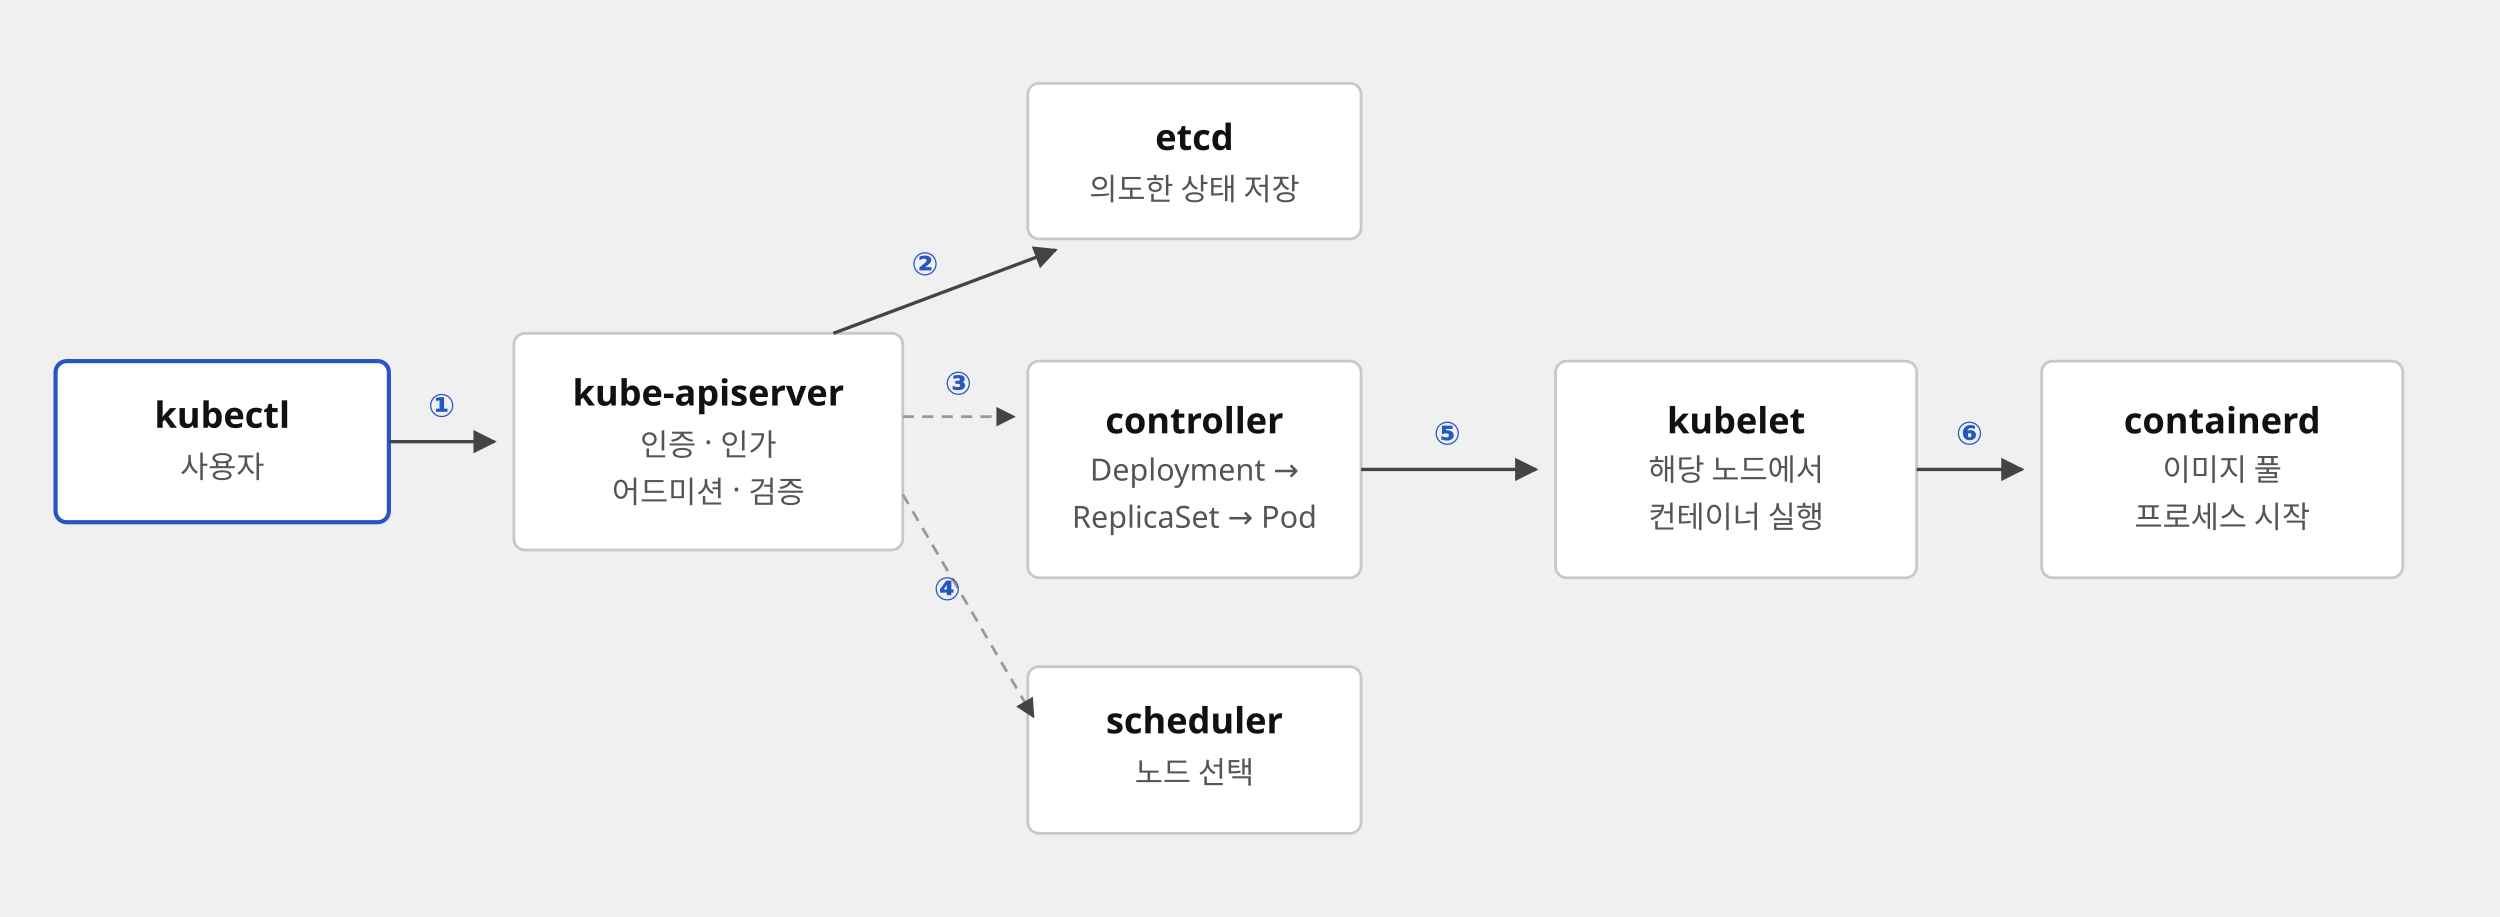
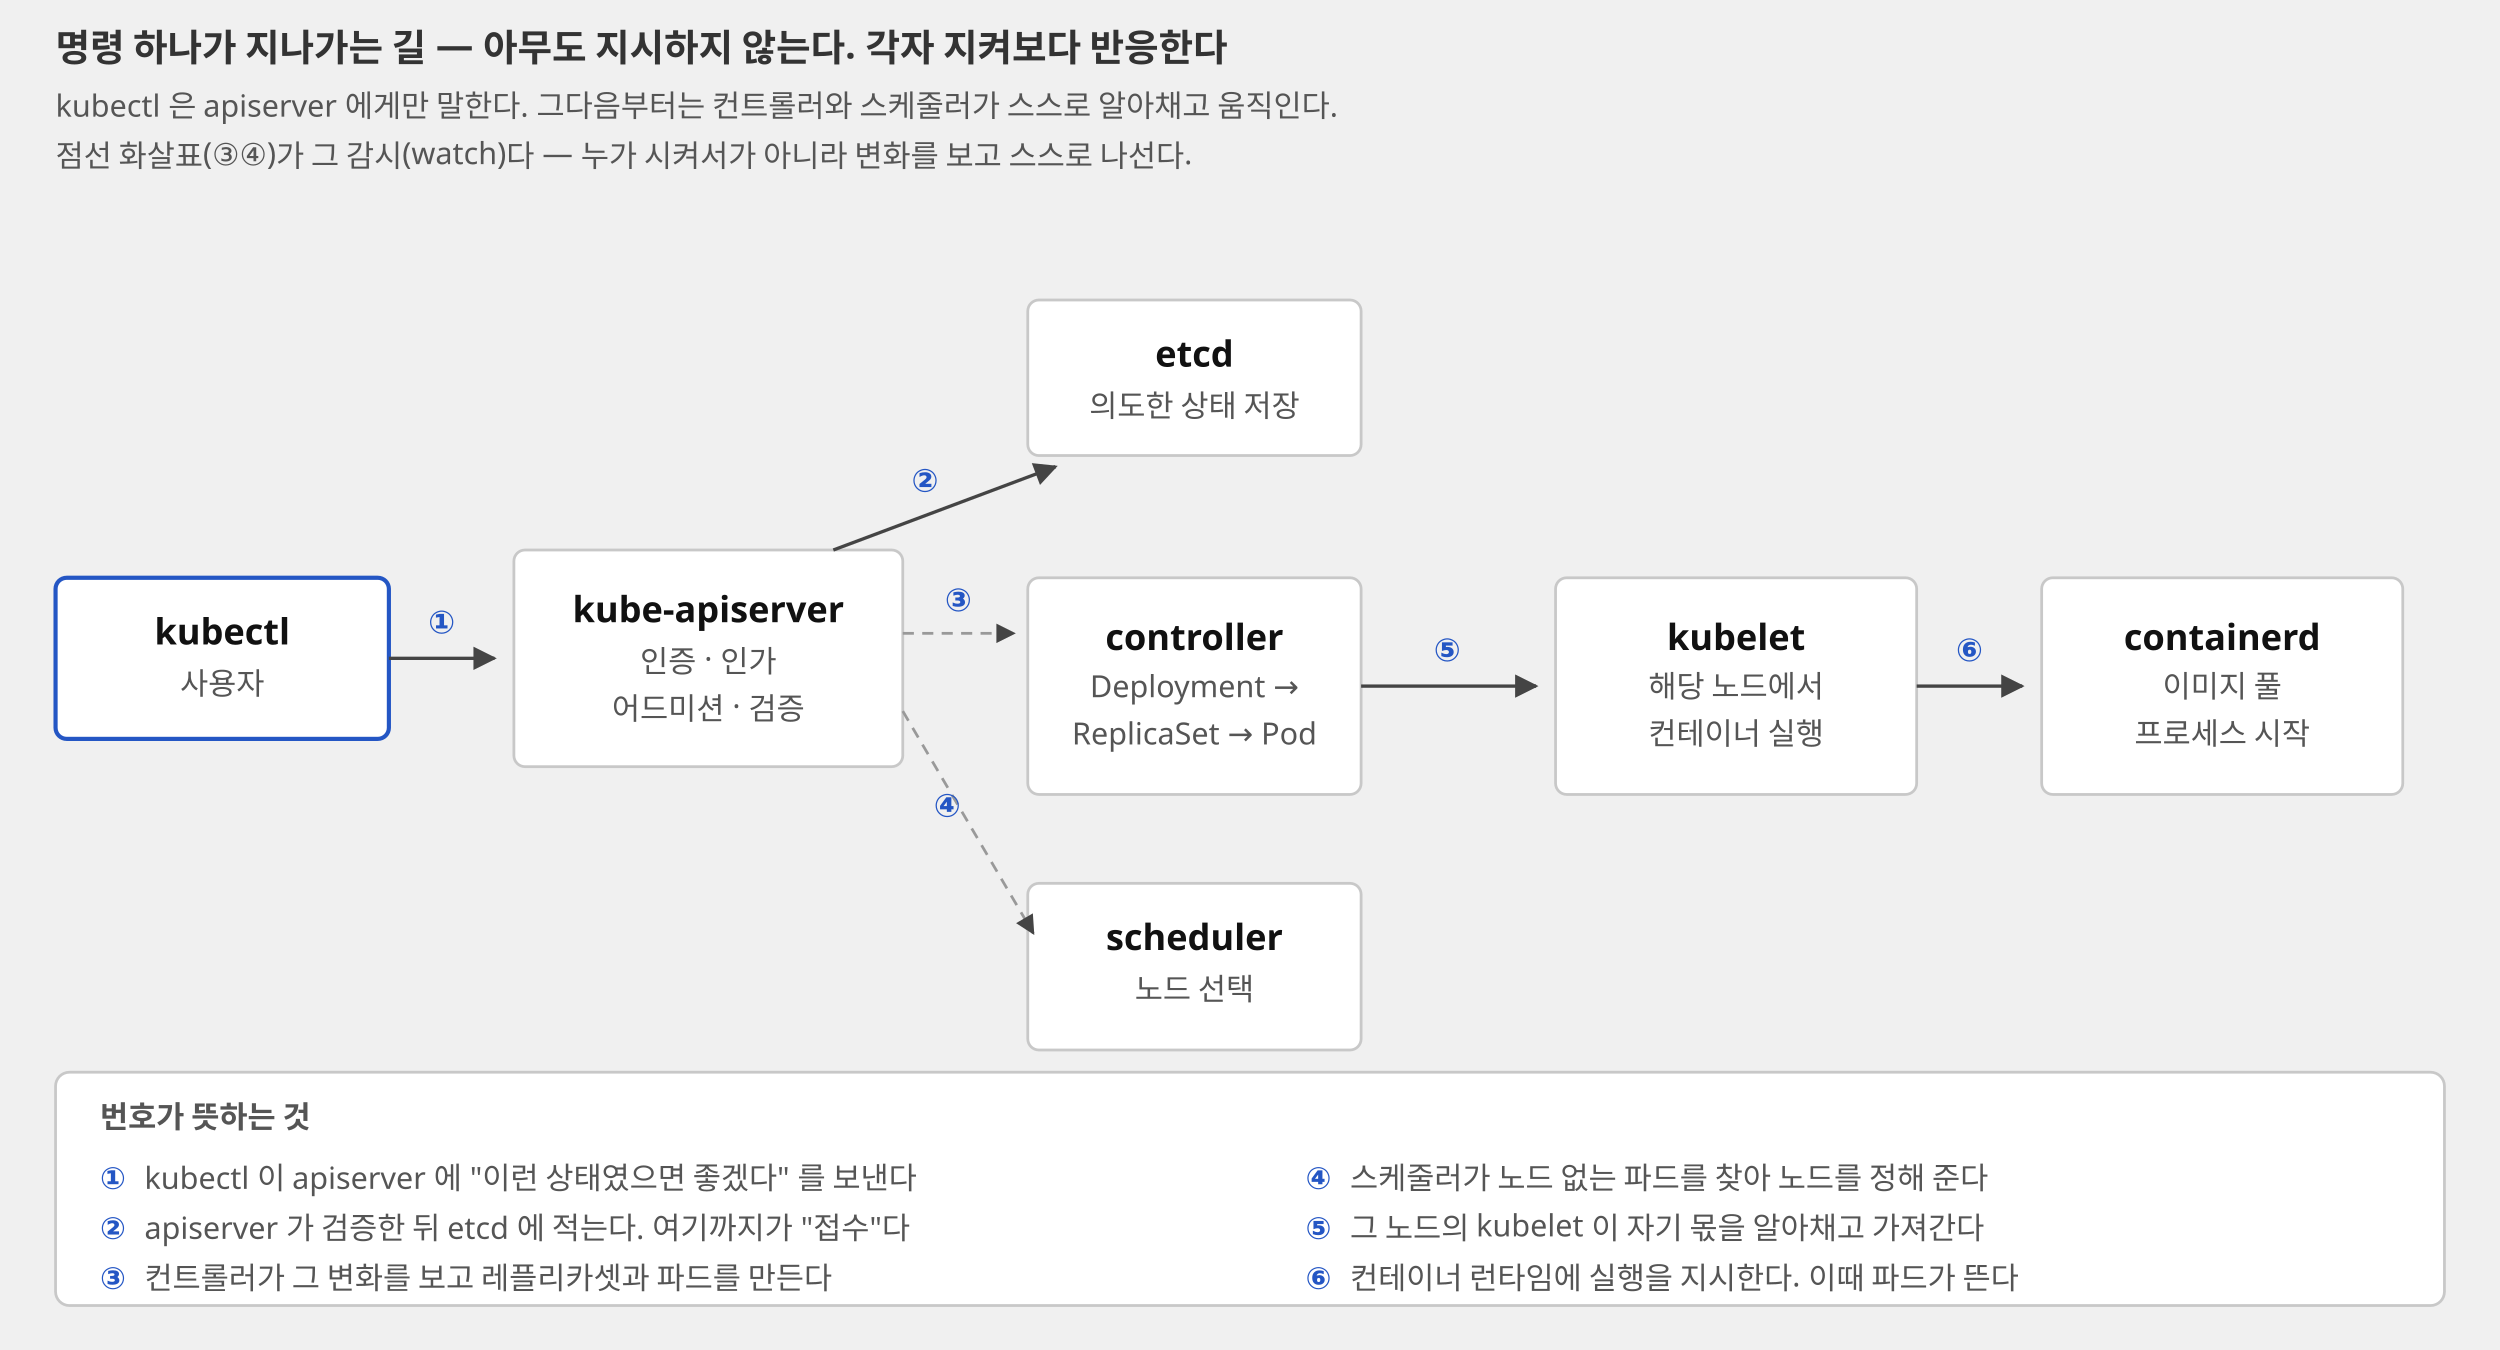
- <svg xmlns="http://www.w3.org/2000/svg" viewBox="0 0 900 330" font-family="Pretendard, 'Apple SD Gothic Neo', 'Malgun Gothic', sans-serif">
+ <svg xmlns="http://www.w3.org/2000/svg" viewBox="0 0 900 486" font-family="Pretendard, 'Apple SD Gothic Neo', 'Malgun Gothic', sans-serif">
  <defs>
    <marker id="a8" viewBox="0 0 10 10" refX="9" refY="5" markerWidth="7" markerHeight="7" orient="auto-start-reverse">
      <path d="M 0 0 L 10 5 L 0 10 z" fill="#444444" />
    </marker>
  </defs>
  <style>
    .b { fill:#ffffff; stroke:#c8c8c8; stroke-width:1; }
    .acc { fill:#ffffff; stroke:#2456c4; stroke-width:1.5; }
    .t { font-size:13px; font-weight:600; fill:#111111; }
    .s { font-size:11px; fill:#555555; }
    .n { font-size:11.5px; font-weight:700; fill:#2456c4; }
    .l { stroke:#444444; stroke-width:1.2; fill:none; }
+     .hd { font-size:13.5px; font-weight:700; fill:#333333; }
+     .hs { font-size:11px; fill:#555555; }
+     .lg { font-size:11px; fill:#555555; }
+     .lgn { font-size:11px; font-weight:700; fill:#2456c4; }
+     .frame { fill:#ffffff; stroke:#c8c8c8; stroke-width:1; }
    .d { stroke:#999999; stroke-width:1; fill:none; stroke-dasharray:4 3; }
  </style>
-   <rect class="acc" x="20" y="130" width="120" height="58" rx="4" />
-   <text class="t" x="80" y="154" text-anchor="middle">kubectl</text>
-   <text class="s" x="80" y="172" text-anchor="middle">사용자</text>
-   <rect class="b" x="185" y="120" width="140" height="78" rx="4" />
-   <text class="t" x="255" y="146" text-anchor="middle">kube-apiserver</text>
-   <text class="s" x="255" y="164" text-anchor="middle">인증 · 인가</text>
-   <text class="s" x="255" y="181" text-anchor="middle">어드미션 · 검증</text>
-   <rect class="b" x="370" y="30" width="120" height="56" rx="4" />
-   <text class="t" x="430" y="54" text-anchor="middle">etcd</text>
-   <text class="s" x="430" y="72" text-anchor="middle">의도한 상태 저장</text>
-   <rect class="b" x="370" y="130" width="120" height="78" rx="4" />
-   <text class="t" x="430" y="156" text-anchor="middle">controller</text>
-   <text class="s" x="430" y="173" text-anchor="middle">Deployment →</text>
-   <text class="s" x="430" y="190" text-anchor="middle">ReplicaSet → Pod</text>
-   <rect class="b" x="370" y="240" width="120" height="60" rx="4" />
-   <text class="t" x="430" y="264" text-anchor="middle">scheduler</text>
-   <text class="s" x="430" y="282" text-anchor="middle">노드 선택</text>
-   <rect class="b" x="560" y="130" width="130" height="78" rx="4" />
-   <text class="t" x="625" y="156" text-anchor="middle">kubelet</text>
-   <text class="s" x="625" y="173" text-anchor="middle">해당 노드에서</text>
-   <text class="s" x="625" y="190" text-anchor="middle">컨테이너 실행</text>
-   <rect class="b" x="735" y="130" width="130" height="78" rx="4" />
-   <text class="t" x="800" y="156" text-anchor="middle">containerd</text>
-   <text class="s" x="800" y="173" text-anchor="middle">이미지 풀</text>
-   <text class="s" x="800" y="190" text-anchor="middle">프로세스 시작</text>
-   <path class="l" d="M 140 159 L 178 159" marker-end="url(#a8)" />
-   <text class="n" x="159" y="150" text-anchor="middle">①</text>
-   <path class="l" d="M 300 120 L 380 90" marker-end="url(#a8)" />
-   <text class="n" x="333" y="99" text-anchor="middle">②</text>
-   <path class="d" d="M 325 150 L 365 150" marker-end="url(#a8)" />
-   <text class="n" x="345" y="142" text-anchor="middle">③</text>
-   <path class="d" d="M 325 178 L 372 258" marker-end="url(#a8)" />
-   <text class="n" x="341" y="216" text-anchor="middle">④</text>
-   <path class="l" d="M 490 169 L 553 169" marker-end="url(#a8)" />
-   <text class="n" x="521" y="160" text-anchor="middle">⑤</text>
-   <path class="l" d="M 690 169 L 728 169" marker-end="url(#a8)" />
-   <text class="n" x="709" y="160" text-anchor="middle">⑥</text>
+   <text class="hd" x="20" y="22">명령 하나가 지나가는 길 — 아무도 지시하지 않는다. 각자 지켜보다 반응한다</text>
+   <text class="hs" x="20" y="42">kubectl 은 apiserver 에게만 말한다. 그다음부터는 컨트롤러와 스케줄러가 스스로 알아채고 움직인다.</text>
+   <text class="hs" x="20" y="60">점선 화살표(③④)가 그 감시(watch)다 — 누가 시켜서가 아니라 변화를 보고 스스로 나선다.</text>
+   <g transform="translate(0,78)">
+     <rect class="acc" x="20" y="130" width="120" height="58" rx="4" />
+     <text class="t" x="80" y="154" text-anchor="middle">kubectl</text>
+     <text class="s" x="80" y="172" text-anchor="middle">사용자</text>
+     <rect class="b" x="185" y="120" width="140" height="78" rx="4" />
+     <text class="t" x="255" y="146" text-anchor="middle">kube-apiserver</text>
+     <text class="s" x="255" y="164" text-anchor="middle">인증 · 인가</text>
+     <text class="s" x="255" y="181" text-anchor="middle">어드미션 · 검증</text>
+     <rect class="b" x="370" y="30" width="120" height="56" rx="4" />
+     <text class="t" x="430" y="54" text-anchor="middle">etcd</text>
+     <text class="s" x="430" y="72" text-anchor="middle">의도한 상태 저장</text>
+     <rect class="b" x="370" y="130" width="120" height="78" rx="4" />
+     <text class="t" x="430" y="156" text-anchor="middle">controller</text>
+     <text class="s" x="430" y="173" text-anchor="middle">Deployment →</text>
+     <text class="s" x="430" y="190" text-anchor="middle">ReplicaSet → Pod</text>
+     <rect class="b" x="370" y="240" width="120" height="60" rx="4" />
+     <text class="t" x="430" y="264" text-anchor="middle">scheduler</text>
+     <text class="s" x="430" y="282" text-anchor="middle">노드 선택</text>
+     <rect class="b" x="560" y="130" width="130" height="78" rx="4" />
+     <text class="t" x="625" y="156" text-anchor="middle">kubelet</text>
+     <text class="s" x="625" y="173" text-anchor="middle">해당 노드에서</text>
+     <text class="s" x="625" y="190" text-anchor="middle">컨테이너 실행</text>
+     <rect class="b" x="735" y="130" width="130" height="78" rx="4" />
+     <text class="t" x="800" y="156" text-anchor="middle">containerd</text>
+     <text class="s" x="800" y="173" text-anchor="middle">이미지 풀</text>
+     <text class="s" x="800" y="190" text-anchor="middle">프로세스 시작</text>
+     <path class="l" d="M 140 159 L 178 159" marker-end="url(#a8)" />
+     <text class="n" x="159" y="150" text-anchor="middle">①</text>
+     <path class="l" d="M 300 120 L 380 90" marker-end="url(#a8)" />
+     <text class="n" x="333" y="99" text-anchor="middle">②</text>
+     <path class="d" d="M 325 150 L 365 150" marker-end="url(#a8)" />
+     <text class="n" x="345" y="142" text-anchor="middle">③</text>
+     <path class="d" d="M 325 178 L 372 258" marker-end="url(#a8)" />
+     <text class="n" x="341" y="216" text-anchor="middle">④</text>
+     <path class="l" d="M 490 169 L 553 169" marker-end="url(#a8)" />
+     <text class="n" x="521" y="160" text-anchor="middle">⑤</text>
+     <path class="l" d="M 690 169 L 728 169" marker-end="url(#a8)" />
+     <text class="n" x="709" y="160" text-anchor="middle">⑥</text>
+   </g>
+   <rect class="frame" x="20" y="386" width="860" height="84" rx="5" />
+   <text class="hs" x="36" y="406" font-weight="700" fill="#333333">번호가 뜻하는 것</text>
+   <text class="lgn" x="36" y="428">①</text>
+   <text class="lg" x="52" y="428">kubectl 이 apiserver 에 "이런 상태였으면 좋겠다" 를 보낸다</text>
+   <text class="lgn" x="36" y="446">②</text>
+   <text class="lg" x="52" y="446">apiserver 가 검증한 뒤 etcd 에 적는다. 여기까지가 "접수"다</text>
+   <text class="lgn" x="36" y="464">③</text>
+   <text class="lg" x="52" y="464">컨트롤러가 그 변화를 보고 레플리카셋과 파드를 만든다</text>
+   <text class="lgn" x="470" y="428">④</text>
+   <text class="lg" x="486" y="428">스케줄러가 노드 없는 파드를 찾아 노드를 정해 준다</text>
+   <text class="lgn" x="470" y="446">⑤</text>
+   <text class="lg" x="486" y="446">그 노드의 kubelet 이 자기 몫을 알아채고 가져간다</text>
+   <text class="lgn" x="470" y="464">⑥</text>
+   <text class="lg" x="486" y="464">컨테이너 런타임에 실행을 지시한다. 이때 파드가 뜬다</text>
</svg>
